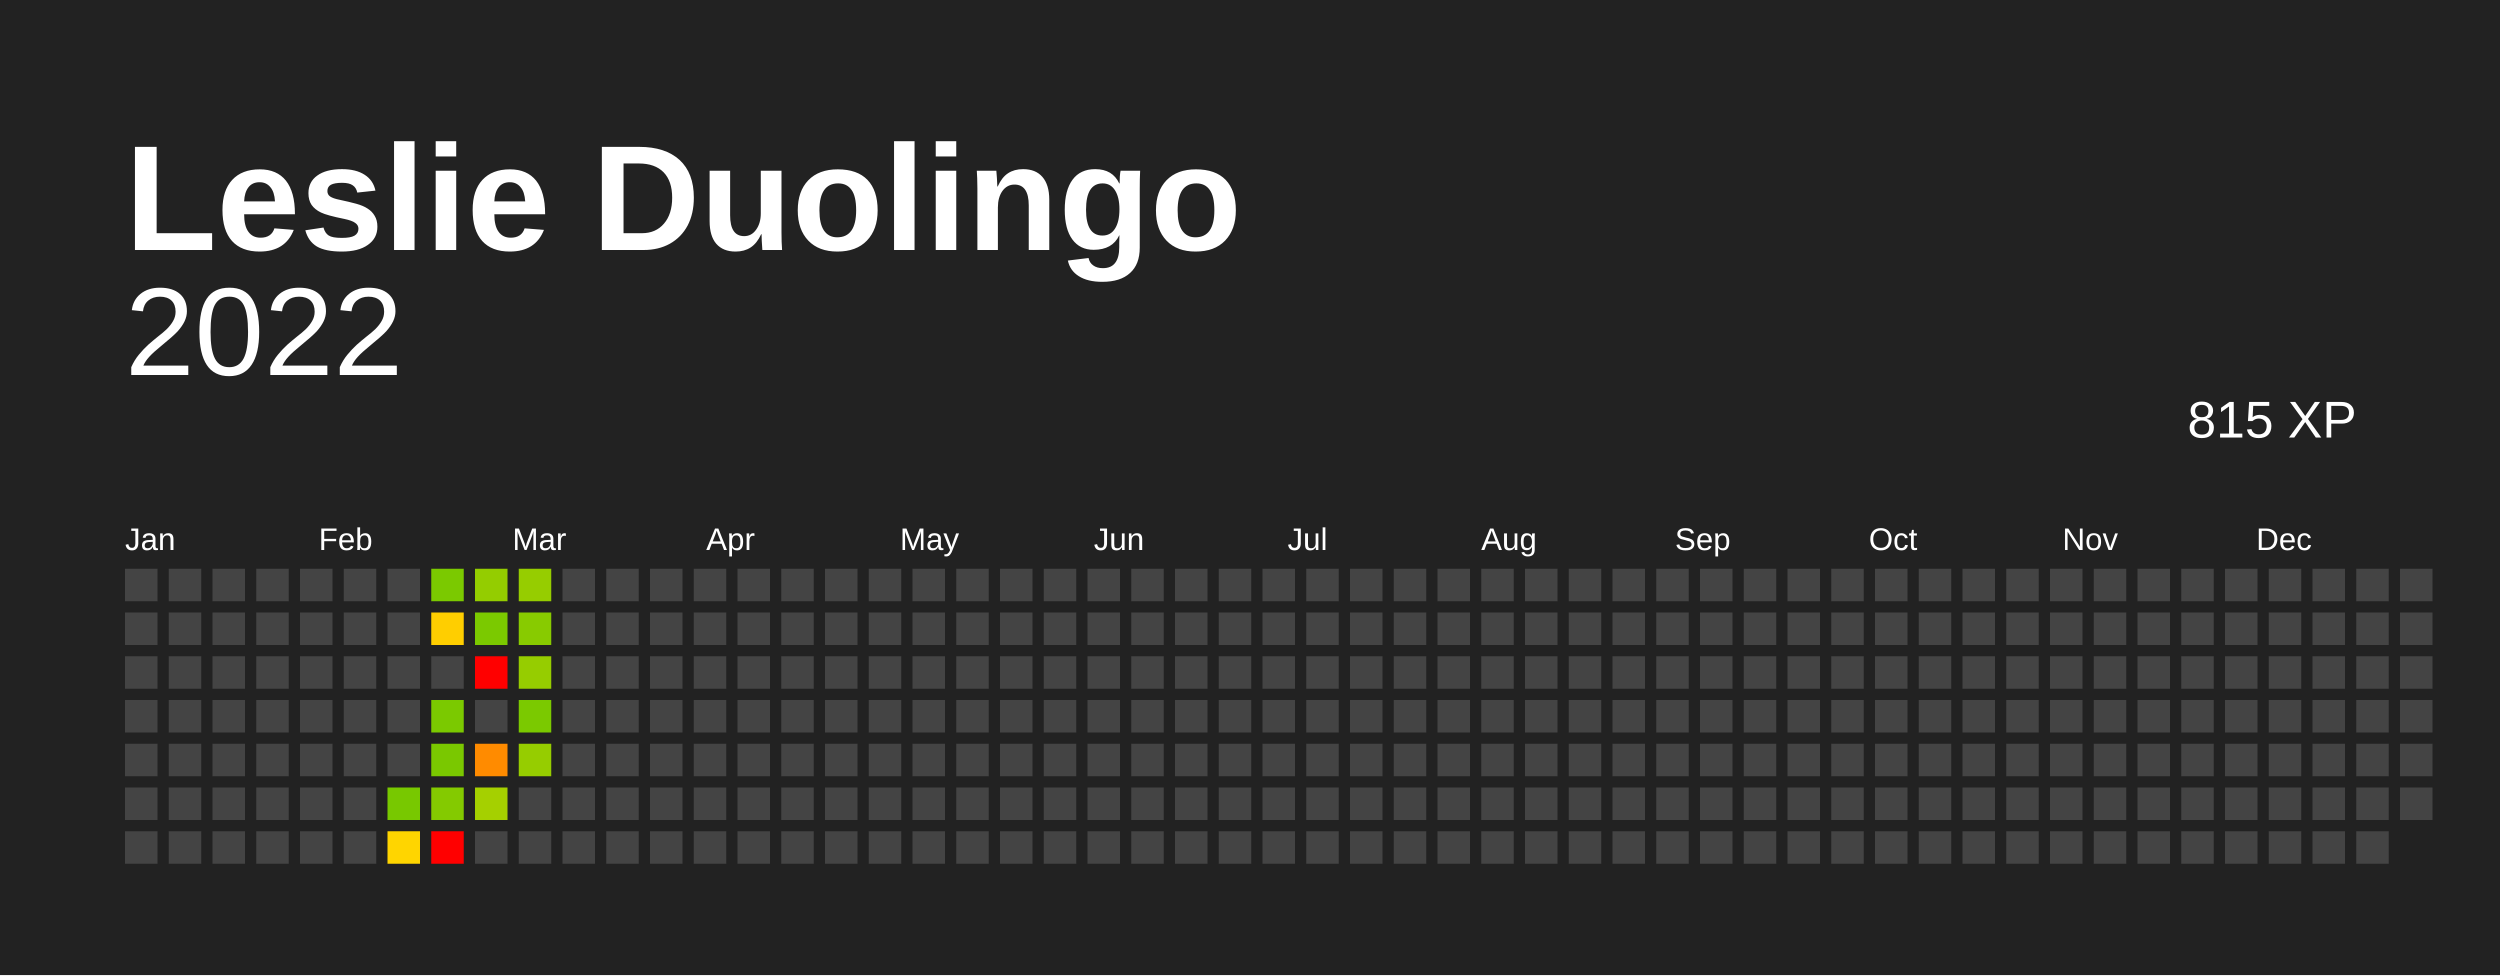
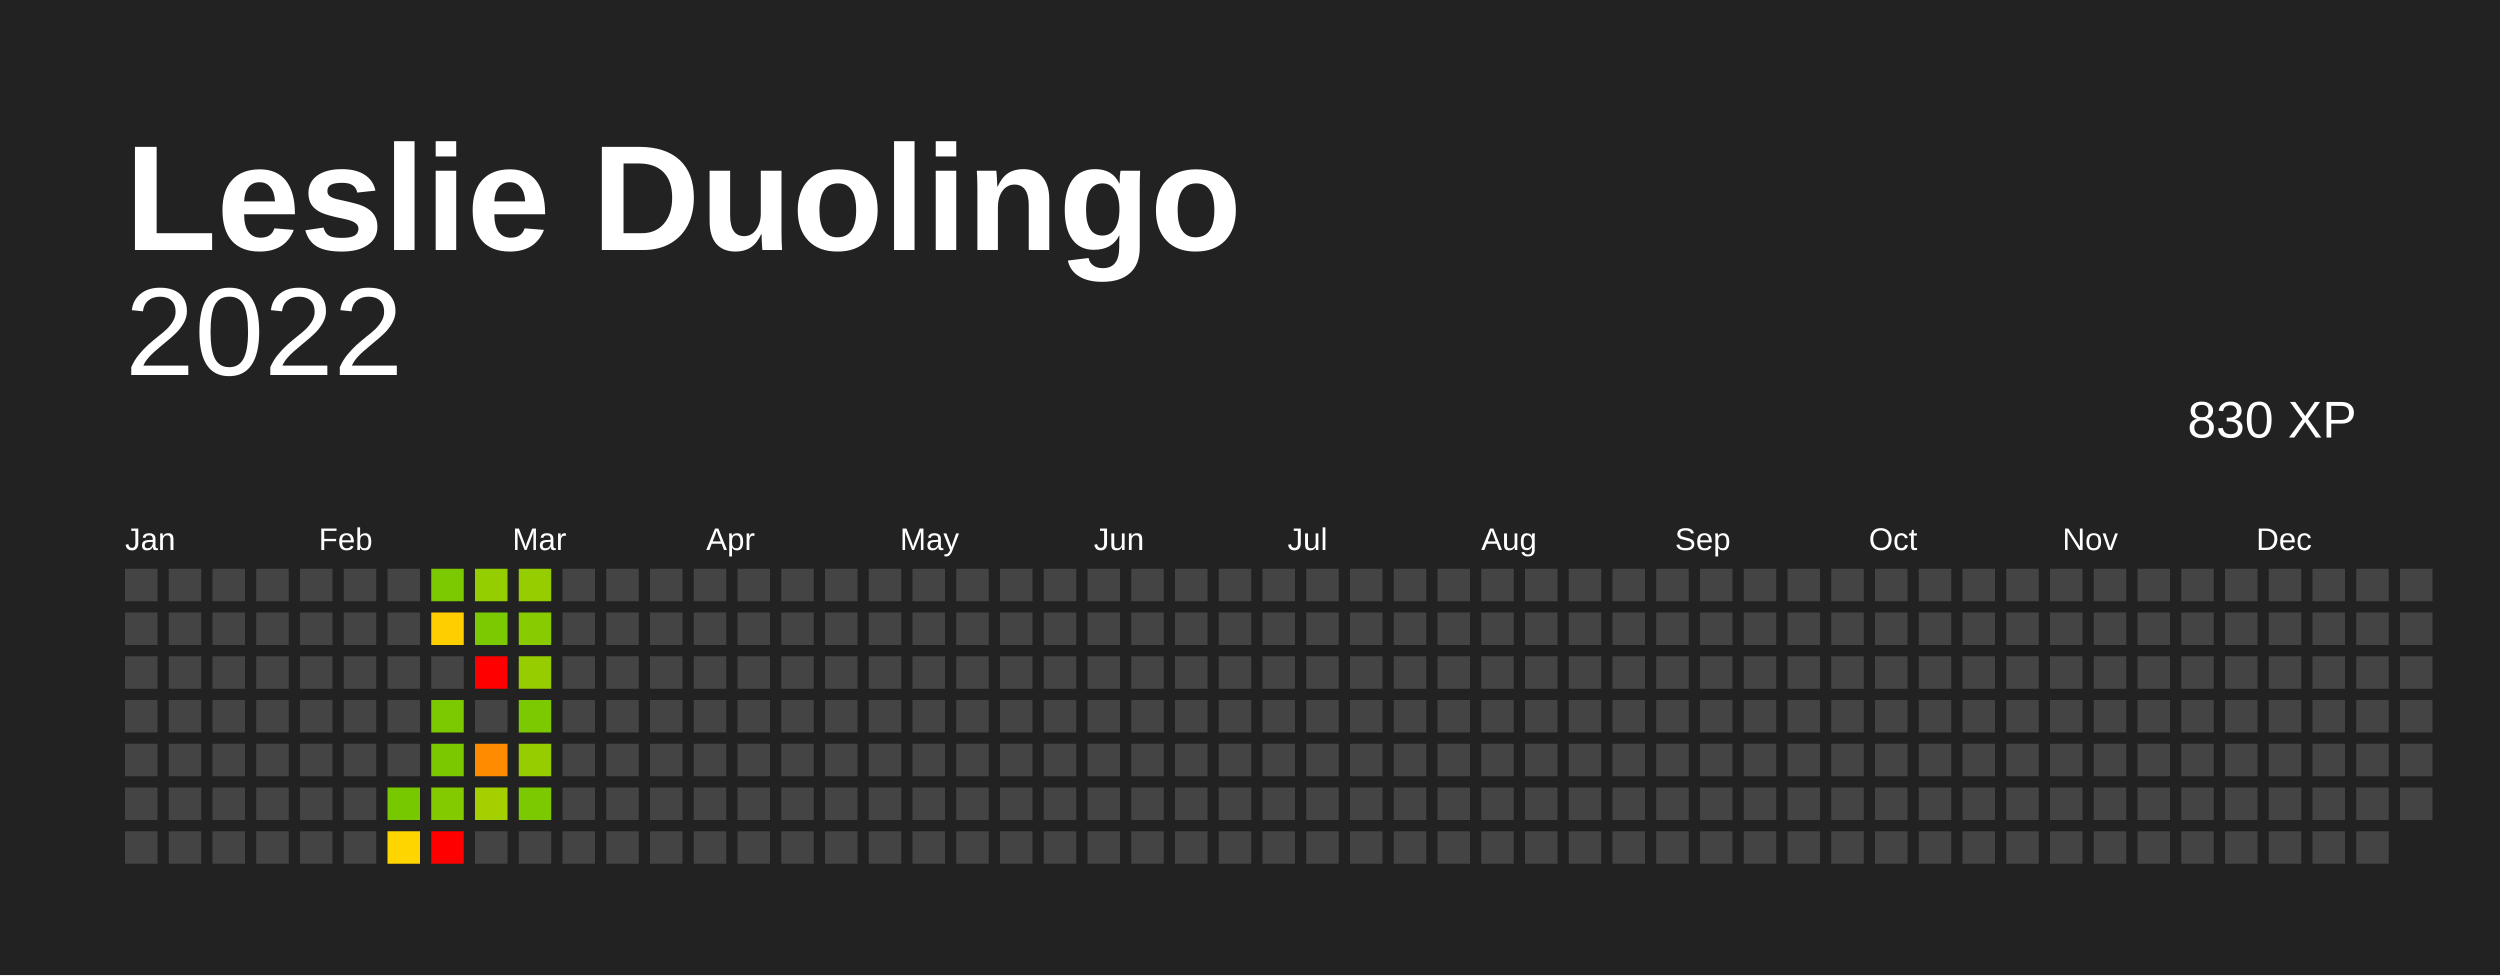
<svg xmlns="http://www.w3.org/2000/svg" baseProfile="full" height="78mm" version="1.1" viewBox="0,0,200,78" width="200mm">
  <defs />
  <rect fill="#222222" height="78" width="200" x="0" y="0" />
  <text fill="#FFFFFF" style="font-size:12px; font-family:Arial; font-weight:bold;" x="10" y="20">Leslie Duolingo</text>
  <text alignment-baseline="hanging" fill="#FFFFFF" style="font-size:10.0px; font-family:Arial;" x="10" y="30">2022</text>
-   <text alignment-baseline="hanging" fill="#FFFFFF" style="font-size:4.125px; font-family:Arial;" x="175" y="35">815 XP</text>
+   <text alignment-baseline="hanging" fill="#FFFFFF" style="font-size:4.125px; font-family:Arial;" x="175" y="35">830 XP</text>
  <text fill="#FFFFFF" style="font-size:2.5px; font-family:Arial" x="10.0" y="44">Jan</text>
  <text fill="#FFFFFF" style="font-size:2.5px; font-family:Arial" x="25.5" y="44">Feb</text>
  <text fill="#FFFFFF" style="font-size:2.5px; font-family:Arial" x="41.0" y="44">Mar</text>
  <text fill="#FFFFFF" style="font-size:2.5px; font-family:Arial" x="56.5" y="44">Apr</text>
  <text fill="#FFFFFF" style="font-size:2.5px; font-family:Arial" x="72.0" y="44">May</text>
  <text fill="#FFFFFF" style="font-size:2.5px; font-family:Arial" x="87.5" y="44">Jun</text>
  <text fill="#FFFFFF" style="font-size:2.5px; font-family:Arial" x="103.0" y="44">Jul</text>
  <text fill="#FFFFFF" style="font-size:2.5px; font-family:Arial" x="118.5" y="44">Aug</text>
  <text fill="#FFFFFF" style="font-size:2.5px; font-family:Arial" x="134.0" y="44">Sep</text>
  <text fill="#FFFFFF" style="font-size:2.5px; font-family:Arial" x="149.5" y="44">Oct</text>
  <text fill="#FFFFFF" style="font-size:2.5px; font-family:Arial" x="165.0" y="44">Nov</text>
  <text fill="#FFFFFF" style="font-size:2.5px; font-family:Arial" x="180.5" y="44">Dec</text>
  <rect fill="#444444" height="2.6" width="2.6" x="10.0" y="45.5" />
  <rect fill="#444444" height="2.6" width="2.6" x="10.0" y="49.0" />
  <rect fill="#444444" height="2.6" width="2.6" x="10.0" y="52.5" />
  <rect fill="#444444" height="2.6" width="2.6" x="10.0" y="56.0" />
  <rect fill="#444444" height="2.6" width="2.6" x="10.0" y="59.5" />
  <rect fill="#444444" height="2.6" width="2.6" x="10.0" y="63.0" />
  <rect fill="#444444" height="2.6" width="2.6" x="10.0" y="66.5" />
  <rect fill="#444444" height="2.6" width="2.6" x="13.5" y="45.5" />
  <rect fill="#444444" height="2.6" width="2.6" x="13.5" y="49.0" />
  <rect fill="#444444" height="2.6" width="2.6" x="13.5" y="52.5" />
  <rect fill="#444444" height="2.6" width="2.6" x="13.5" y="56.0" />
  <rect fill="#444444" height="2.6" width="2.6" x="13.5" y="59.5" />
  <rect fill="#444444" height="2.6" width="2.6" x="13.5" y="63.0" />
  <rect fill="#444444" height="2.6" width="2.6" x="13.5" y="66.5" />
  <rect fill="#444444" height="2.6" width="2.6" x="17.0" y="45.5" />
  <rect fill="#444444" height="2.6" width="2.6" x="17.0" y="49.0" />
  <rect fill="#444444" height="2.6" width="2.6" x="17.0" y="52.5" />
  <rect fill="#444444" height="2.6" width="2.6" x="17.0" y="56.0" />
  <rect fill="#444444" height="2.6" width="2.6" x="17.0" y="59.5" />
  <rect fill="#444444" height="2.6" width="2.6" x="17.0" y="63.0" />
  <rect fill="#444444" height="2.6" width="2.6" x="17.0" y="66.5" />
  <rect fill="#444444" height="2.6" width="2.6" x="20.5" y="45.5" />
  <rect fill="#444444" height="2.6" width="2.6" x="20.5" y="49.0" />
  <rect fill="#444444" height="2.6" width="2.6" x="20.5" y="52.5" />
  <rect fill="#444444" height="2.6" width="2.6" x="20.5" y="56.0" />
  <rect fill="#444444" height="2.6" width="2.6" x="20.5" y="59.5" />
  <rect fill="#444444" height="2.6" width="2.6" x="20.5" y="63.0" />
  <rect fill="#444444" height="2.6" width="2.6" x="20.5" y="66.5" />
  <rect fill="#444444" height="2.6" width="2.6" x="24.0" y="45.5" />
  <rect fill="#444444" height="2.6" width="2.6" x="24.0" y="49.0" />
  <rect fill="#444444" height="2.6" width="2.6" x="24.0" y="52.5" />
  <rect fill="#444444" height="2.6" width="2.6" x="24.0" y="56.0" />
  <rect fill="#444444" height="2.6" width="2.6" x="24.0" y="59.5" />
  <rect fill="#444444" height="2.6" width="2.6" x="24.0" y="63.0" />
  <rect fill="#444444" height="2.6" width="2.6" x="24.0" y="66.5" />
  <rect fill="#444444" height="2.6" width="2.6" x="27.5" y="45.5" />
  <rect fill="#444444" height="2.6" width="2.6" x="27.5" y="49.0" />
  <rect fill="#444444" height="2.6" width="2.6" x="27.5" y="52.5" />
  <rect fill="#444444" height="2.6" width="2.6" x="27.5" y="56.0" />
  <rect fill="#444444" height="2.6" width="2.6" x="27.5" y="59.5" />
  <rect fill="#444444" height="2.6" width="2.6" x="27.5" y="63.0" />
  <rect fill="#444444" height="2.6" width="2.6" x="27.5" y="66.5" />
  <rect fill="#444444" height="2.6" width="2.6" x="31.0" y="45.5" />
  <rect fill="#444444" height="2.6" width="2.6" x="31.0" y="49.0" />
  <rect fill="#444444" height="2.6" width="2.6" x="31.0" y="52.5" />
  <rect fill="#444444" height="2.6" width="2.6" x="31.0" y="56.0" />
  <rect fill="#444444" height="2.6" width="2.6" x="31.0" y="59.5" />
  <rect fill="#78c800" height="2.6" width="2.6" x="31.0" y="63.0" />
  <rect fill="#ffd500" height="2.6" width="2.6" x="31.0" y="66.5" />
  <rect fill="#7bc900" height="2.6" width="2.6" x="34.5" y="45.5" />
  <rect fill="#ffce00" height="2.6" width="2.6" x="34.5" y="49.0" />
  <rect fill="#444444" height="2.6" width="2.6" x="34.5" y="52.5" />
  <rect fill="#7bc900" height="2.6" width="2.6" x="34.5" y="56.0" />
  <rect fill="#7ac800" height="2.6" width="2.6" x="34.5" y="59.5" />
  <rect fill="#84ca00" height="2.6" width="2.6" x="34.5" y="63.0" />
  <rect fill="red" height="2.6" width="2.6" x="34.5" y="66.5" />
  <rect fill="#94cd00" height="2.6" width="2.6" x="38.0" y="45.5" />
  <rect fill="#7bc900" height="2.6" width="2.6" x="38.0" y="49.0" />
  <rect fill="red" height="2.6" width="2.6" x="38.0" y="52.5" />
  <rect fill="#444444" height="2.6" width="2.6" x="38.0" y="56.0" />
  <rect fill="#ff8b00" height="2.6" width="2.6" x="38.0" y="59.5" />
  <rect fill="#a5d000" height="2.6" width="2.6" x="38.0" y="63.0" />
  <rect fill="#444444" height="2.6" width="2.6" x="38.0" y="66.5" />
  <rect fill="#96cd00" height="2.6" width="2.6" x="41.5" y="45.5" />
  <rect fill="#88cb00" height="2.6" width="2.6" x="41.5" y="49.0" />
  <rect fill="#96cd00" height="2.6" width="2.6" x="41.5" y="52.5" />
  <rect fill="#7bc900" height="2.6" width="2.6" x="41.5" y="56.0" />
  <rect fill="#96cd00" height="2.6" width="2.6" x="41.5" y="59.5" />
-   <rect fill="#444444" height="2.6" width="2.6" x="41.5" y="63.0" />
+   <rect fill="#7bc900" height="2.6" width="2.6" x="41.5" y="63.0" />
  <rect fill="#444444" height="2.6" width="2.6" x="41.5" y="66.5" />
  <rect fill="#444444" height="2.6" width="2.6" x="45.0" y="45.5" />
  <rect fill="#444444" height="2.6" width="2.6" x="45.0" y="49.0" />
  <rect fill="#444444" height="2.6" width="2.6" x="45.0" y="52.5" />
  <rect fill="#444444" height="2.6" width="2.6" x="45.0" y="56.0" />
  <rect fill="#444444" height="2.6" width="2.6" x="45.0" y="59.5" />
  <rect fill="#444444" height="2.6" width="2.6" x="45.0" y="63.0" />
  <rect fill="#444444" height="2.6" width="2.6" x="45.0" y="66.5" />
  <rect fill="#444444" height="2.6" width="2.6" x="48.5" y="45.5" />
  <rect fill="#444444" height="2.6" width="2.6" x="48.5" y="49.0" />
  <rect fill="#444444" height="2.6" width="2.6" x="48.5" y="52.5" />
  <rect fill="#444444" height="2.6" width="2.6" x="48.5" y="56.0" />
  <rect fill="#444444" height="2.6" width="2.6" x="48.5" y="59.5" />
  <rect fill="#444444" height="2.6" width="2.6" x="48.5" y="63.0" />
  <rect fill="#444444" height="2.6" width="2.6" x="48.5" y="66.5" />
  <rect fill="#444444" height="2.6" width="2.6" x="52.0" y="45.5" />
  <rect fill="#444444" height="2.6" width="2.6" x="52.0" y="49.0" />
  <rect fill="#444444" height="2.6" width="2.6" x="52.0" y="52.5" />
  <rect fill="#444444" height="2.6" width="2.6" x="52.0" y="56.0" />
  <rect fill="#444444" height="2.6" width="2.6" x="52.0" y="59.5" />
  <rect fill="#444444" height="2.6" width="2.6" x="52.0" y="63.0" />
  <rect fill="#444444" height="2.6" width="2.6" x="52.0" y="66.5" />
  <rect fill="#444444" height="2.6" width="2.6" x="55.5" y="45.5" />
  <rect fill="#444444" height="2.6" width="2.6" x="55.5" y="49.0" />
  <rect fill="#444444" height="2.6" width="2.6" x="55.5" y="52.5" />
  <rect fill="#444444" height="2.6" width="2.6" x="55.5" y="56.0" />
  <rect fill="#444444" height="2.6" width="2.6" x="55.5" y="59.5" />
  <rect fill="#444444" height="2.6" width="2.6" x="55.5" y="63.0" />
  <rect fill="#444444" height="2.6" width="2.6" x="55.5" y="66.5" />
  <rect fill="#444444" height="2.6" width="2.6" x="59.0" y="45.5" />
  <rect fill="#444444" height="2.6" width="2.6" x="59.0" y="49.0" />
  <rect fill="#444444" height="2.6" width="2.6" x="59.0" y="52.5" />
  <rect fill="#444444" height="2.6" width="2.6" x="59.0" y="56.0" />
  <rect fill="#444444" height="2.6" width="2.6" x="59.0" y="59.5" />
  <rect fill="#444444" height="2.6" width="2.6" x="59.0" y="63.0" />
  <rect fill="#444444" height="2.6" width="2.6" x="59.0" y="66.5" />
  <rect fill="#444444" height="2.6" width="2.6" x="62.5" y="45.5" />
  <rect fill="#444444" height="2.6" width="2.6" x="62.5" y="49.0" />
  <rect fill="#444444" height="2.6" width="2.6" x="62.5" y="52.5" />
  <rect fill="#444444" height="2.6" width="2.6" x="62.5" y="56.0" />
  <rect fill="#444444" height="2.6" width="2.6" x="62.5" y="59.5" />
  <rect fill="#444444" height="2.6" width="2.6" x="62.5" y="63.0" />
  <rect fill="#444444" height="2.6" width="2.6" x="62.5" y="66.5" />
  <rect fill="#444444" height="2.6" width="2.6" x="66.0" y="45.5" />
  <rect fill="#444444" height="2.6" width="2.6" x="66.0" y="49.0" />
  <rect fill="#444444" height="2.6" width="2.6" x="66.0" y="52.5" />
  <rect fill="#444444" height="2.6" width="2.6" x="66.0" y="56.0" />
  <rect fill="#444444" height="2.6" width="2.6" x="66.0" y="59.5" />
  <rect fill="#444444" height="2.6" width="2.6" x="66.0" y="63.0" />
  <rect fill="#444444" height="2.6" width="2.6" x="66.0" y="66.5" />
  <rect fill="#444444" height="2.6" width="2.6" x="69.5" y="45.5" />
  <rect fill="#444444" height="2.6" width="2.6" x="69.5" y="49.0" />
  <rect fill="#444444" height="2.6" width="2.6" x="69.5" y="52.5" />
  <rect fill="#444444" height="2.6" width="2.6" x="69.5" y="56.0" />
  <rect fill="#444444" height="2.6" width="2.6" x="69.5" y="59.5" />
  <rect fill="#444444" height="2.6" width="2.6" x="69.5" y="63.0" />
  <rect fill="#444444" height="2.6" width="2.6" x="69.5" y="66.5" />
  <rect fill="#444444" height="2.6" width="2.6" x="73.0" y="45.5" />
  <rect fill="#444444" height="2.6" width="2.6" x="73.0" y="49.0" />
  <rect fill="#444444" height="2.6" width="2.6" x="73.0" y="52.5" />
  <rect fill="#444444" height="2.6" width="2.6" x="73.0" y="56.0" />
  <rect fill="#444444" height="2.6" width="2.6" x="73.0" y="59.5" />
  <rect fill="#444444" height="2.6" width="2.6" x="73.0" y="63.0" />
  <rect fill="#444444" height="2.6" width="2.6" x="73.0" y="66.5" />
  <rect fill="#444444" height="2.6" width="2.6" x="76.5" y="45.5" />
  <rect fill="#444444" height="2.6" width="2.6" x="76.5" y="49.0" />
  <rect fill="#444444" height="2.6" width="2.6" x="76.5" y="52.5" />
  <rect fill="#444444" height="2.6" width="2.6" x="76.5" y="56.0" />
  <rect fill="#444444" height="2.6" width="2.6" x="76.5" y="59.5" />
  <rect fill="#444444" height="2.6" width="2.6" x="76.5" y="63.0" />
  <rect fill="#444444" height="2.6" width="2.6" x="76.5" y="66.5" />
  <rect fill="#444444" height="2.6" width="2.6" x="80.0" y="45.5" />
  <rect fill="#444444" height="2.6" width="2.6" x="80.0" y="49.0" />
  <rect fill="#444444" height="2.6" width="2.6" x="80.0" y="52.5" />
  <rect fill="#444444" height="2.6" width="2.6" x="80.0" y="56.0" />
  <rect fill="#444444" height="2.6" width="2.6" x="80.0" y="59.5" />
  <rect fill="#444444" height="2.6" width="2.6" x="80.0" y="63.0" />
  <rect fill="#444444" height="2.6" width="2.6" x="80.0" y="66.5" />
  <rect fill="#444444" height="2.6" width="2.6" x="83.5" y="45.5" />
  <rect fill="#444444" height="2.6" width="2.6" x="83.5" y="49.0" />
  <rect fill="#444444" height="2.6" width="2.6" x="83.5" y="52.5" />
  <rect fill="#444444" height="2.6" width="2.6" x="83.5" y="56.0" />
  <rect fill="#444444" height="2.6" width="2.6" x="83.5" y="59.5" />
  <rect fill="#444444" height="2.6" width="2.6" x="83.5" y="63.0" />
  <rect fill="#444444" height="2.6" width="2.6" x="83.5" y="66.5" />
  <rect fill="#444444" height="2.6" width="2.6" x="87.0" y="45.5" />
  <rect fill="#444444" height="2.6" width="2.6" x="87.0" y="49.0" />
  <rect fill="#444444" height="2.6" width="2.6" x="87.0" y="52.5" />
  <rect fill="#444444" height="2.6" width="2.6" x="87.0" y="56.0" />
  <rect fill="#444444" height="2.6" width="2.6" x="87.0" y="59.5" />
  <rect fill="#444444" height="2.6" width="2.6" x="87.0" y="63.0" />
  <rect fill="#444444" height="2.6" width="2.6" x="87.0" y="66.5" />
  <rect fill="#444444" height="2.6" width="2.6" x="90.5" y="45.5" />
  <rect fill="#444444" height="2.6" width="2.6" x="90.5" y="49.0" />
  <rect fill="#444444" height="2.6" width="2.6" x="90.5" y="52.5" />
  <rect fill="#444444" height="2.6" width="2.6" x="90.5" y="56.0" />
  <rect fill="#444444" height="2.6" width="2.6" x="90.5" y="59.5" />
  <rect fill="#444444" height="2.6" width="2.6" x="90.5" y="63.0" />
  <rect fill="#444444" height="2.6" width="2.6" x="90.5" y="66.5" />
  <rect fill="#444444" height="2.6" width="2.6" x="94.0" y="45.5" />
  <rect fill="#444444" height="2.6" width="2.6" x="94.0" y="49.0" />
  <rect fill="#444444" height="2.6" width="2.6" x="94.0" y="52.5" />
  <rect fill="#444444" height="2.6" width="2.6" x="94.0" y="56.0" />
  <rect fill="#444444" height="2.6" width="2.6" x="94.0" y="59.5" />
  <rect fill="#444444" height="2.6" width="2.6" x="94.0" y="63.0" />
  <rect fill="#444444" height="2.6" width="2.6" x="94.0" y="66.5" />
  <rect fill="#444444" height="2.6" width="2.6" x="97.5" y="45.5" />
  <rect fill="#444444" height="2.6" width="2.6" x="97.5" y="49.0" />
  <rect fill="#444444" height="2.6" width="2.6" x="97.5" y="52.5" />
  <rect fill="#444444" height="2.6" width="2.6" x="97.5" y="56.0" />
  <rect fill="#444444" height="2.6" width="2.6" x="97.5" y="59.5" />
  <rect fill="#444444" height="2.6" width="2.6" x="97.5" y="63.0" />
  <rect fill="#444444" height="2.6" width="2.6" x="97.5" y="66.5" />
  <rect fill="#444444" height="2.6" width="2.6" x="101.0" y="45.5" />
  <rect fill="#444444" height="2.6" width="2.6" x="101.0" y="49.0" />
  <rect fill="#444444" height="2.6" width="2.6" x="101.0" y="52.5" />
  <rect fill="#444444" height="2.6" width="2.6" x="101.0" y="56.0" />
  <rect fill="#444444" height="2.6" width="2.6" x="101.0" y="59.5" />
  <rect fill="#444444" height="2.6" width="2.6" x="101.0" y="63.0" />
  <rect fill="#444444" height="2.6" width="2.6" x="101.0" y="66.5" />
  <rect fill="#444444" height="2.6" width="2.6" x="104.5" y="45.5" />
  <rect fill="#444444" height="2.6" width="2.6" x="104.5" y="49.0" />
  <rect fill="#444444" height="2.6" width="2.6" x="104.5" y="52.5" />
  <rect fill="#444444" height="2.6" width="2.6" x="104.5" y="56.0" />
  <rect fill="#444444" height="2.6" width="2.6" x="104.5" y="59.5" />
  <rect fill="#444444" height="2.6" width="2.6" x="104.5" y="63.0" />
  <rect fill="#444444" height="2.6" width="2.6" x="104.5" y="66.5" />
  <rect fill="#444444" height="2.6" width="2.6" x="108.0" y="45.5" />
  <rect fill="#444444" height="2.6" width="2.6" x="108.0" y="49.0" />
  <rect fill="#444444" height="2.6" width="2.6" x="108.0" y="52.5" />
  <rect fill="#444444" height="2.6" width="2.6" x="108.0" y="56.0" />
  <rect fill="#444444" height="2.6" width="2.6" x="108.0" y="59.5" />
  <rect fill="#444444" height="2.6" width="2.6" x="108.0" y="63.0" />
  <rect fill="#444444" height="2.6" width="2.6" x="108.0" y="66.5" />
  <rect fill="#444444" height="2.6" width="2.6" x="111.5" y="45.5" />
  <rect fill="#444444" height="2.6" width="2.6" x="111.5" y="49.0" />
  <rect fill="#444444" height="2.6" width="2.6" x="111.5" y="52.5" />
  <rect fill="#444444" height="2.6" width="2.6" x="111.5" y="56.0" />
  <rect fill="#444444" height="2.6" width="2.6" x="111.5" y="59.5" />
  <rect fill="#444444" height="2.6" width="2.6" x="111.5" y="63.0" />
  <rect fill="#444444" height="2.6" width="2.6" x="111.5" y="66.5" />
  <rect fill="#444444" height="2.6" width="2.6" x="115.0" y="45.5" />
  <rect fill="#444444" height="2.6" width="2.6" x="115.0" y="49.0" />
  <rect fill="#444444" height="2.6" width="2.6" x="115.0" y="52.5" />
  <rect fill="#444444" height="2.6" width="2.6" x="115.0" y="56.0" />
  <rect fill="#444444" height="2.6" width="2.6" x="115.0" y="59.5" />
  <rect fill="#444444" height="2.6" width="2.6" x="115.0" y="63.0" />
  <rect fill="#444444" height="2.6" width="2.6" x="115.0" y="66.5" />
  <rect fill="#444444" height="2.6" width="2.6" x="118.5" y="45.5" />
  <rect fill="#444444" height="2.6" width="2.6" x="118.5" y="49.0" />
  <rect fill="#444444" height="2.6" width="2.6" x="118.5" y="52.5" />
  <rect fill="#444444" height="2.6" width="2.6" x="118.5" y="56.0" />
  <rect fill="#444444" height="2.6" width="2.6" x="118.5" y="59.5" />
  <rect fill="#444444" height="2.6" width="2.6" x="118.5" y="63.0" />
  <rect fill="#444444" height="2.6" width="2.6" x="118.5" y="66.5" />
  <rect fill="#444444" height="2.6" width="2.6" x="122.0" y="45.5" />
  <rect fill="#444444" height="2.6" width="2.6" x="122.0" y="49.0" />
  <rect fill="#444444" height="2.6" width="2.6" x="122.0" y="52.5" />
  <rect fill="#444444" height="2.6" width="2.6" x="122.0" y="56.0" />
  <rect fill="#444444" height="2.6" width="2.6" x="122.0" y="59.5" />
  <rect fill="#444444" height="2.6" width="2.6" x="122.0" y="63.0" />
  <rect fill="#444444" height="2.6" width="2.6" x="122.0" y="66.5" />
  <rect fill="#444444" height="2.6" width="2.6" x="125.5" y="45.5" />
  <rect fill="#444444" height="2.6" width="2.6" x="125.5" y="49.0" />
  <rect fill="#444444" height="2.6" width="2.6" x="125.5" y="52.5" />
  <rect fill="#444444" height="2.6" width="2.6" x="125.5" y="56.0" />
  <rect fill="#444444" height="2.6" width="2.6" x="125.5" y="59.5" />
  <rect fill="#444444" height="2.6" width="2.6" x="125.5" y="63.0" />
  <rect fill="#444444" height="2.6" width="2.6" x="125.5" y="66.5" />
  <rect fill="#444444" height="2.6" width="2.6" x="129.0" y="45.5" />
  <rect fill="#444444" height="2.6" width="2.6" x="129.0" y="49.0" />
  <rect fill="#444444" height="2.6" width="2.6" x="129.0" y="52.5" />
  <rect fill="#444444" height="2.6" width="2.6" x="129.0" y="56.0" />
  <rect fill="#444444" height="2.6" width="2.6" x="129.0" y="59.5" />
  <rect fill="#444444" height="2.6" width="2.6" x="129.0" y="63.0" />
  <rect fill="#444444" height="2.6" width="2.6" x="129.0" y="66.5" />
  <rect fill="#444444" height="2.6" width="2.6" x="132.5" y="45.5" />
  <rect fill="#444444" height="2.6" width="2.6" x="132.5" y="49.0" />
  <rect fill="#444444" height="2.6" width="2.6" x="132.5" y="52.5" />
  <rect fill="#444444" height="2.6" width="2.6" x="132.5" y="56.0" />
  <rect fill="#444444" height="2.6" width="2.6" x="132.5" y="59.5" />
  <rect fill="#444444" height="2.6" width="2.6" x="132.5" y="63.0" />
  <rect fill="#444444" height="2.6" width="2.6" x="132.5" y="66.5" />
  <rect fill="#444444" height="2.6" width="2.6" x="136.0" y="45.5" />
  <rect fill="#444444" height="2.6" width="2.6" x="136.0" y="49.0" />
  <rect fill="#444444" height="2.6" width="2.6" x="136.0" y="52.5" />
  <rect fill="#444444" height="2.6" width="2.6" x="136.0" y="56.0" />
  <rect fill="#444444" height="2.6" width="2.6" x="136.0" y="59.5" />
  <rect fill="#444444" height="2.6" width="2.6" x="136.0" y="63.0" />
  <rect fill="#444444" height="2.6" width="2.6" x="136.0" y="66.5" />
  <rect fill="#444444" height="2.6" width="2.6" x="139.5" y="45.5" />
  <rect fill="#444444" height="2.6" width="2.6" x="139.5" y="49.0" />
  <rect fill="#444444" height="2.6" width="2.6" x="139.5" y="52.5" />
  <rect fill="#444444" height="2.6" width="2.6" x="139.5" y="56.0" />
  <rect fill="#444444" height="2.6" width="2.6" x="139.5" y="59.5" />
  <rect fill="#444444" height="2.6" width="2.6" x="139.5" y="63.0" />
  <rect fill="#444444" height="2.6" width="2.6" x="139.5" y="66.5" />
  <rect fill="#444444" height="2.6" width="2.6" x="143.0" y="45.5" />
  <rect fill="#444444" height="2.6" width="2.6" x="143.0" y="49.0" />
  <rect fill="#444444" height="2.6" width="2.6" x="143.0" y="52.5" />
  <rect fill="#444444" height="2.6" width="2.6" x="143.0" y="56.0" />
  <rect fill="#444444" height="2.6" width="2.6" x="143.0" y="59.5" />
  <rect fill="#444444" height="2.6" width="2.6" x="143.0" y="63.0" />
  <rect fill="#444444" height="2.6" width="2.6" x="143.0" y="66.5" />
  <rect fill="#444444" height="2.6" width="2.6" x="146.5" y="45.5" />
  <rect fill="#444444" height="2.6" width="2.6" x="146.5" y="49.0" />
  <rect fill="#444444" height="2.6" width="2.6" x="146.5" y="52.5" />
  <rect fill="#444444" height="2.6" width="2.6" x="146.5" y="56.0" />
  <rect fill="#444444" height="2.6" width="2.6" x="146.5" y="59.5" />
  <rect fill="#444444" height="2.6" width="2.6" x="146.5" y="63.0" />
  <rect fill="#444444" height="2.6" width="2.6" x="146.5" y="66.5" />
  <rect fill="#444444" height="2.6" width="2.6" x="150.0" y="45.5" />
  <rect fill="#444444" height="2.6" width="2.6" x="150.0" y="49.0" />
  <rect fill="#444444" height="2.6" width="2.6" x="150.0" y="52.5" />
  <rect fill="#444444" height="2.6" width="2.6" x="150.0" y="56.0" />
  <rect fill="#444444" height="2.6" width="2.6" x="150.0" y="59.5" />
  <rect fill="#444444" height="2.6" width="2.6" x="150.0" y="63.0" />
  <rect fill="#444444" height="2.6" width="2.6" x="150.0" y="66.5" />
  <rect fill="#444444" height="2.6" width="2.6" x="153.5" y="45.5" />
  <rect fill="#444444" height="2.6" width="2.6" x="153.5" y="49.0" />
  <rect fill="#444444" height="2.6" width="2.6" x="153.5" y="52.5" />
  <rect fill="#444444" height="2.6" width="2.6" x="153.5" y="56.0" />
  <rect fill="#444444" height="2.6" width="2.6" x="153.5" y="59.5" />
  <rect fill="#444444" height="2.6" width="2.6" x="153.5" y="63.0" />
  <rect fill="#444444" height="2.6" width="2.6" x="153.5" y="66.5" />
  <rect fill="#444444" height="2.6" width="2.6" x="157.0" y="45.5" />
  <rect fill="#444444" height="2.6" width="2.6" x="157.0" y="49.0" />
  <rect fill="#444444" height="2.6" width="2.6" x="157.0" y="52.5" />
  <rect fill="#444444" height="2.6" width="2.6" x="157.0" y="56.0" />
  <rect fill="#444444" height="2.6" width="2.6" x="157.0" y="59.5" />
  <rect fill="#444444" height="2.6" width="2.6" x="157.0" y="63.0" />
  <rect fill="#444444" height="2.6" width="2.6" x="157.0" y="66.5" />
  <rect fill="#444444" height="2.6" width="2.6" x="160.5" y="45.5" />
  <rect fill="#444444" height="2.6" width="2.6" x="160.5" y="49.0" />
  <rect fill="#444444" height="2.6" width="2.6" x="160.5" y="52.5" />
  <rect fill="#444444" height="2.6" width="2.6" x="160.5" y="56.0" />
  <rect fill="#444444" height="2.6" width="2.6" x="160.5" y="59.5" />
  <rect fill="#444444" height="2.6" width="2.6" x="160.5" y="63.0" />
  <rect fill="#444444" height="2.6" width="2.6" x="160.5" y="66.5" />
  <rect fill="#444444" height="2.6" width="2.6" x="164.0" y="45.5" />
  <rect fill="#444444" height="2.6" width="2.6" x="164.0" y="49.0" />
  <rect fill="#444444" height="2.6" width="2.6" x="164.0" y="52.5" />
  <rect fill="#444444" height="2.6" width="2.6" x="164.0" y="56.0" />
  <rect fill="#444444" height="2.6" width="2.6" x="164.0" y="59.5" />
  <rect fill="#444444" height="2.6" width="2.6" x="164.0" y="63.0" />
  <rect fill="#444444" height="2.6" width="2.6" x="164.0" y="66.5" />
  <rect fill="#444444" height="2.6" width="2.6" x="167.5" y="45.5" />
  <rect fill="#444444" height="2.6" width="2.6" x="167.5" y="49.0" />
  <rect fill="#444444" height="2.6" width="2.6" x="167.5" y="52.5" />
  <rect fill="#444444" height="2.6" width="2.6" x="167.5" y="56.0" />
  <rect fill="#444444" height="2.6" width="2.6" x="167.5" y="59.5" />
  <rect fill="#444444" height="2.6" width="2.6" x="167.5" y="63.0" />
  <rect fill="#444444" height="2.6" width="2.6" x="167.5" y="66.5" />
  <rect fill="#444444" height="2.6" width="2.6" x="171.0" y="45.5" />
  <rect fill="#444444" height="2.6" width="2.6" x="171.0" y="49.0" />
  <rect fill="#444444" height="2.6" width="2.6" x="171.0" y="52.5" />
  <rect fill="#444444" height="2.6" width="2.6" x="171.0" y="56.0" />
  <rect fill="#444444" height="2.6" width="2.6" x="171.0" y="59.5" />
  <rect fill="#444444" height="2.6" width="2.6" x="171.0" y="63.0" />
  <rect fill="#444444" height="2.6" width="2.6" x="171.0" y="66.5" />
  <rect fill="#444444" height="2.6" width="2.6" x="174.5" y="45.5" />
  <rect fill="#444444" height="2.6" width="2.6" x="174.5" y="49.0" />
  <rect fill="#444444" height="2.6" width="2.6" x="174.5" y="52.5" />
  <rect fill="#444444" height="2.6" width="2.6" x="174.5" y="56.0" />
  <rect fill="#444444" height="2.6" width="2.6" x="174.5" y="59.5" />
  <rect fill="#444444" height="2.6" width="2.6" x="174.5" y="63.0" />
  <rect fill="#444444" height="2.6" width="2.6" x="174.5" y="66.5" />
  <rect fill="#444444" height="2.6" width="2.6" x="178.0" y="45.5" />
  <rect fill="#444444" height="2.6" width="2.6" x="178.0" y="49.0" />
  <rect fill="#444444" height="2.6" width="2.6" x="178.0" y="52.5" />
  <rect fill="#444444" height="2.6" width="2.6" x="178.0" y="56.0" />
  <rect fill="#444444" height="2.6" width="2.6" x="178.0" y="59.5" />
  <rect fill="#444444" height="2.6" width="2.6" x="178.0" y="63.0" />
  <rect fill="#444444" height="2.6" width="2.6" x="178.0" y="66.5" />
  <rect fill="#444444" height="2.6" width="2.6" x="181.5" y="45.5" />
  <rect fill="#444444" height="2.6" width="2.6" x="181.5" y="49.0" />
  <rect fill="#444444" height="2.6" width="2.6" x="181.5" y="52.5" />
  <rect fill="#444444" height="2.6" width="2.6" x="181.5" y="56.0" />
  <rect fill="#444444" height="2.6" width="2.6" x="181.5" y="59.5" />
  <rect fill="#444444" height="2.6" width="2.6" x="181.5" y="63.0" />
  <rect fill="#444444" height="2.6" width="2.6" x="181.5" y="66.5" />
  <rect fill="#444444" height="2.6" width="2.6" x="185.0" y="45.5" />
  <rect fill="#444444" height="2.6" width="2.6" x="185.0" y="49.0" />
  <rect fill="#444444" height="2.6" width="2.6" x="185.0" y="52.5" />
  <rect fill="#444444" height="2.6" width="2.6" x="185.0" y="56.0" />
  <rect fill="#444444" height="2.6" width="2.6" x="185.0" y="59.5" />
  <rect fill="#444444" height="2.6" width="2.6" x="185.0" y="63.0" />
  <rect fill="#444444" height="2.6" width="2.6" x="185.0" y="66.5" />
  <rect fill="#444444" height="2.6" width="2.6" x="188.5" y="45.5" />
  <rect fill="#444444" height="2.6" width="2.6" x="188.5" y="49.0" />
  <rect fill="#444444" height="2.6" width="2.6" x="188.5" y="52.5" />
  <rect fill="#444444" height="2.6" width="2.6" x="188.5" y="56.0" />
  <rect fill="#444444" height="2.6" width="2.6" x="188.5" y="59.5" />
  <rect fill="#444444" height="2.6" width="2.6" x="188.5" y="63.0" />
  <rect fill="#444444" height="2.6" width="2.6" x="188.5" y="66.5" />
  <rect fill="#444444" height="2.6" width="2.6" x="192.0" y="45.5" />
  <rect fill="#444444" height="2.6" width="2.6" x="192.0" y="49.0" />
  <rect fill="#444444" height="2.6" width="2.6" x="192.0" y="52.5" />
  <rect fill="#444444" height="2.6" width="2.6" x="192.0" y="56.0" />
  <rect fill="#444444" height="2.6" width="2.6" x="192.0" y="59.5" />
  <rect fill="#444444" height="2.6" width="2.6" x="192.0" y="63.0" />
</svg>
